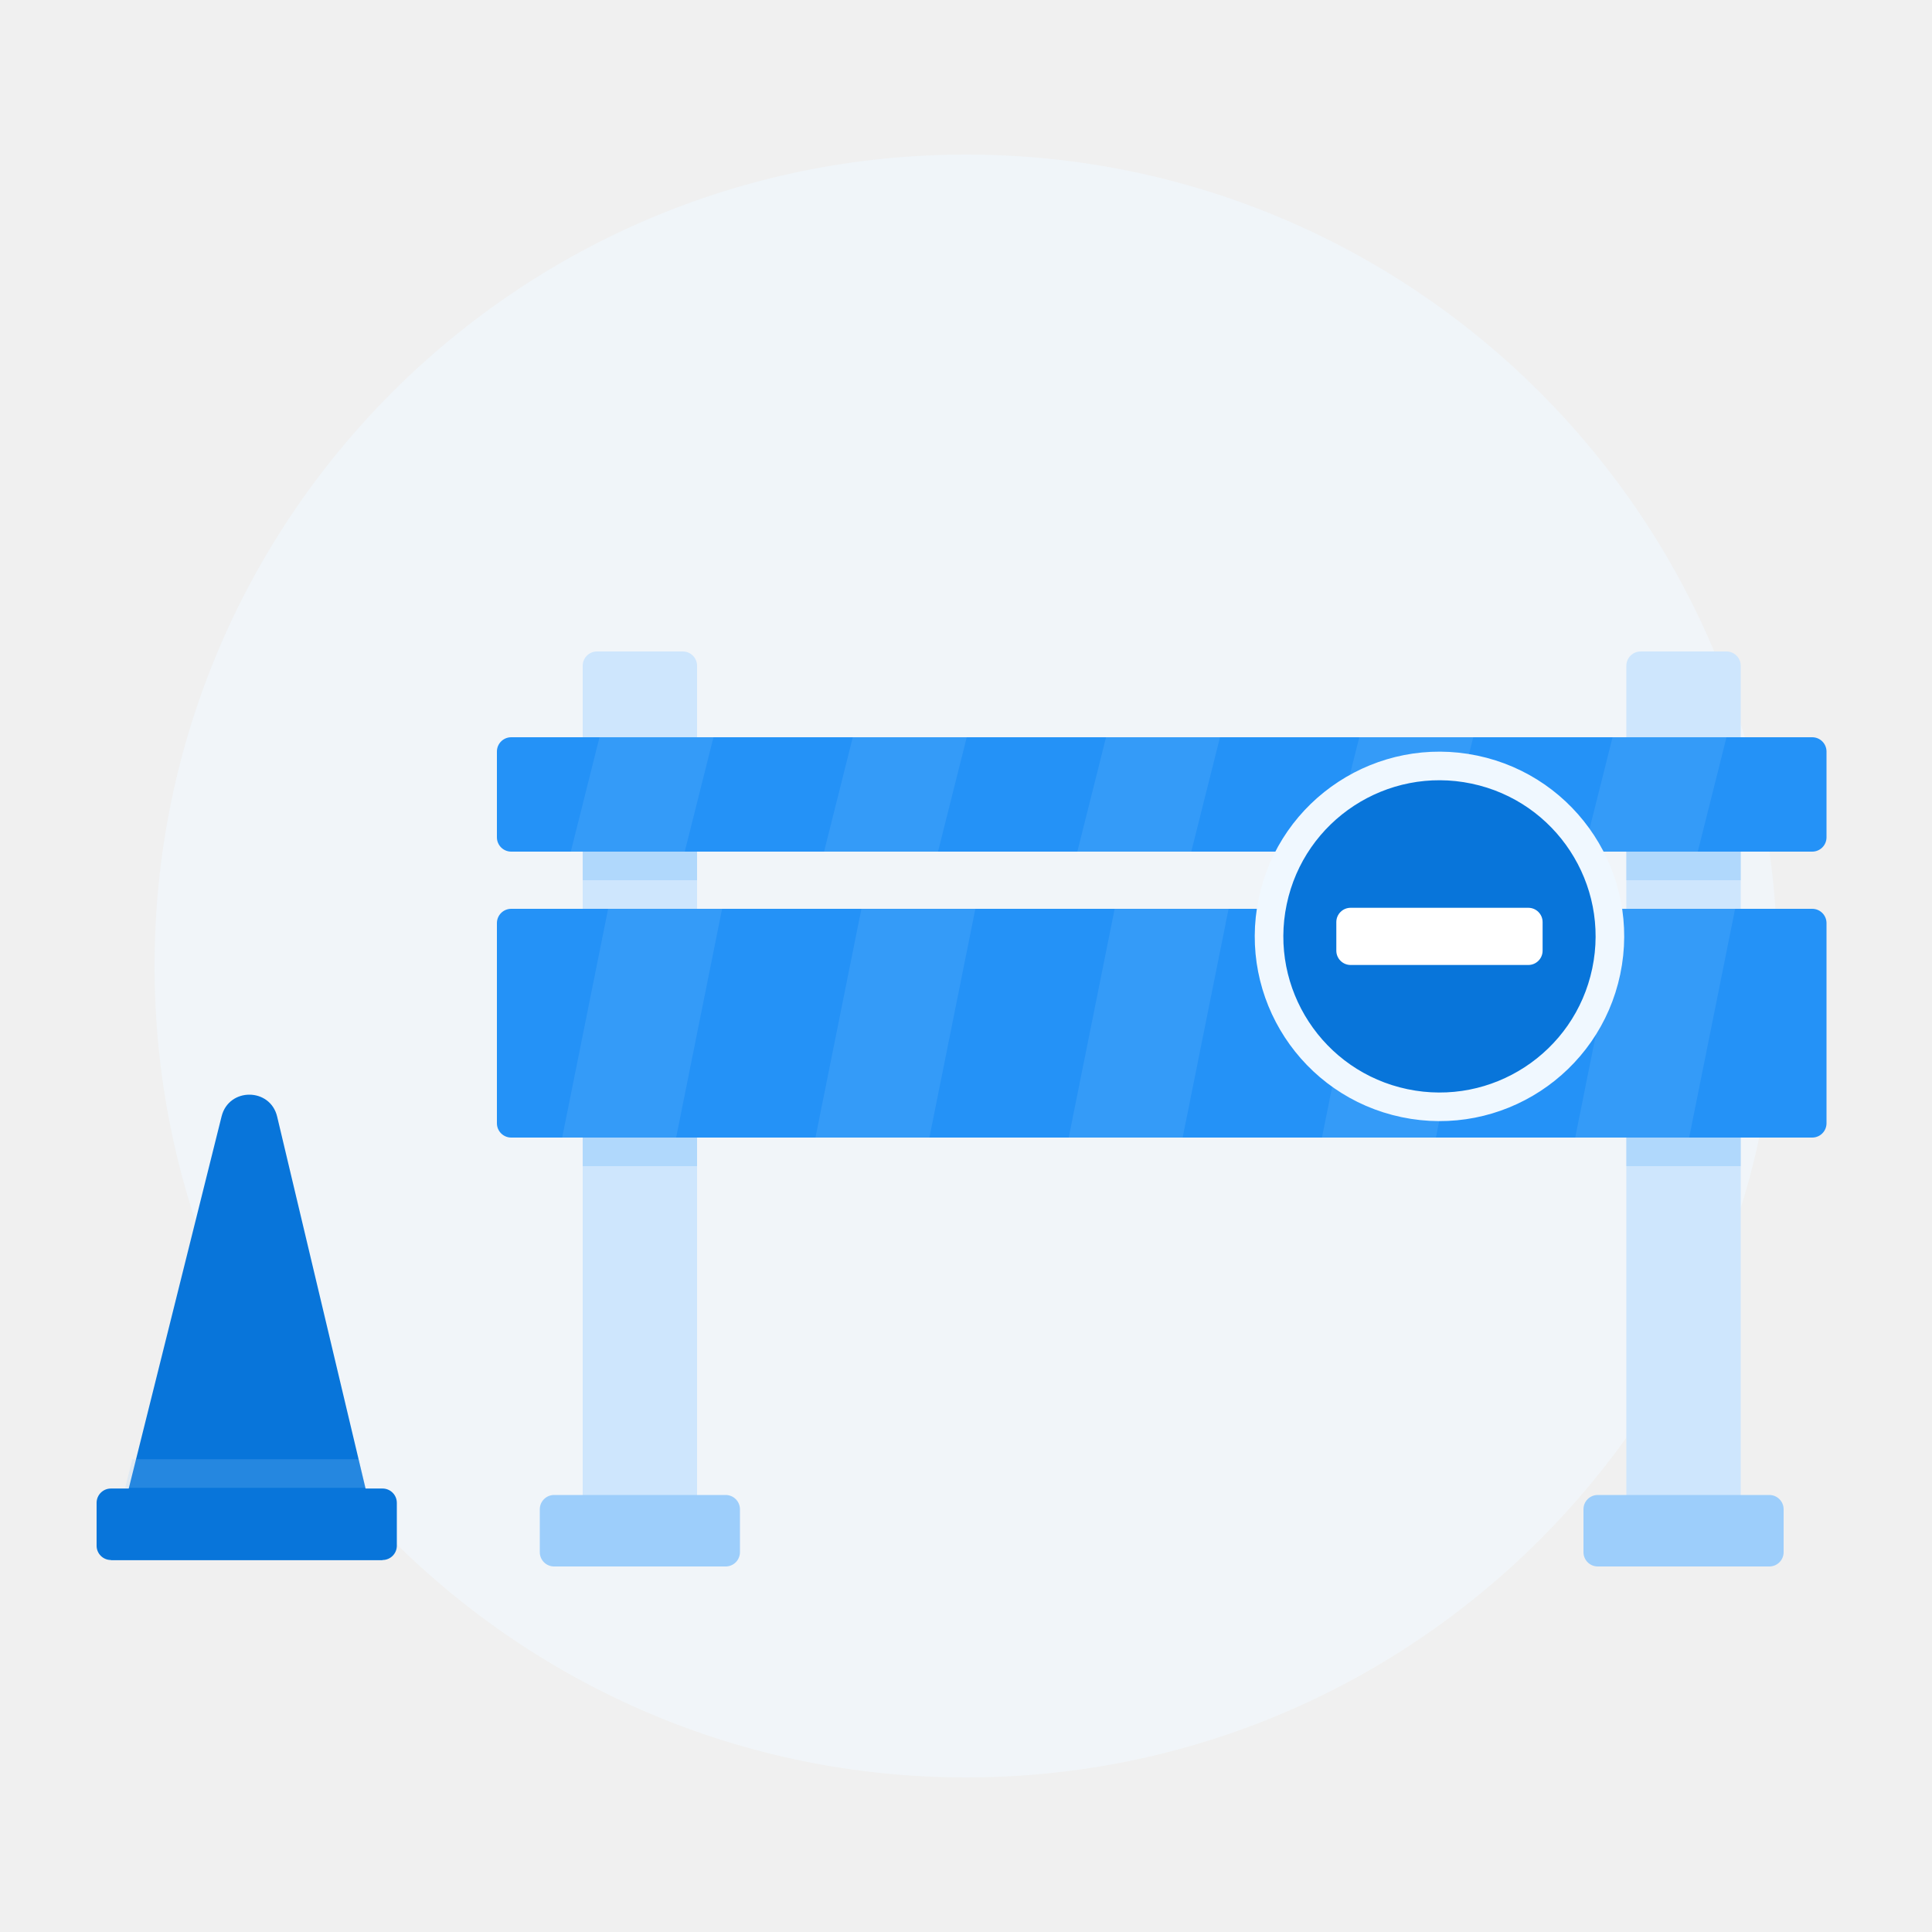
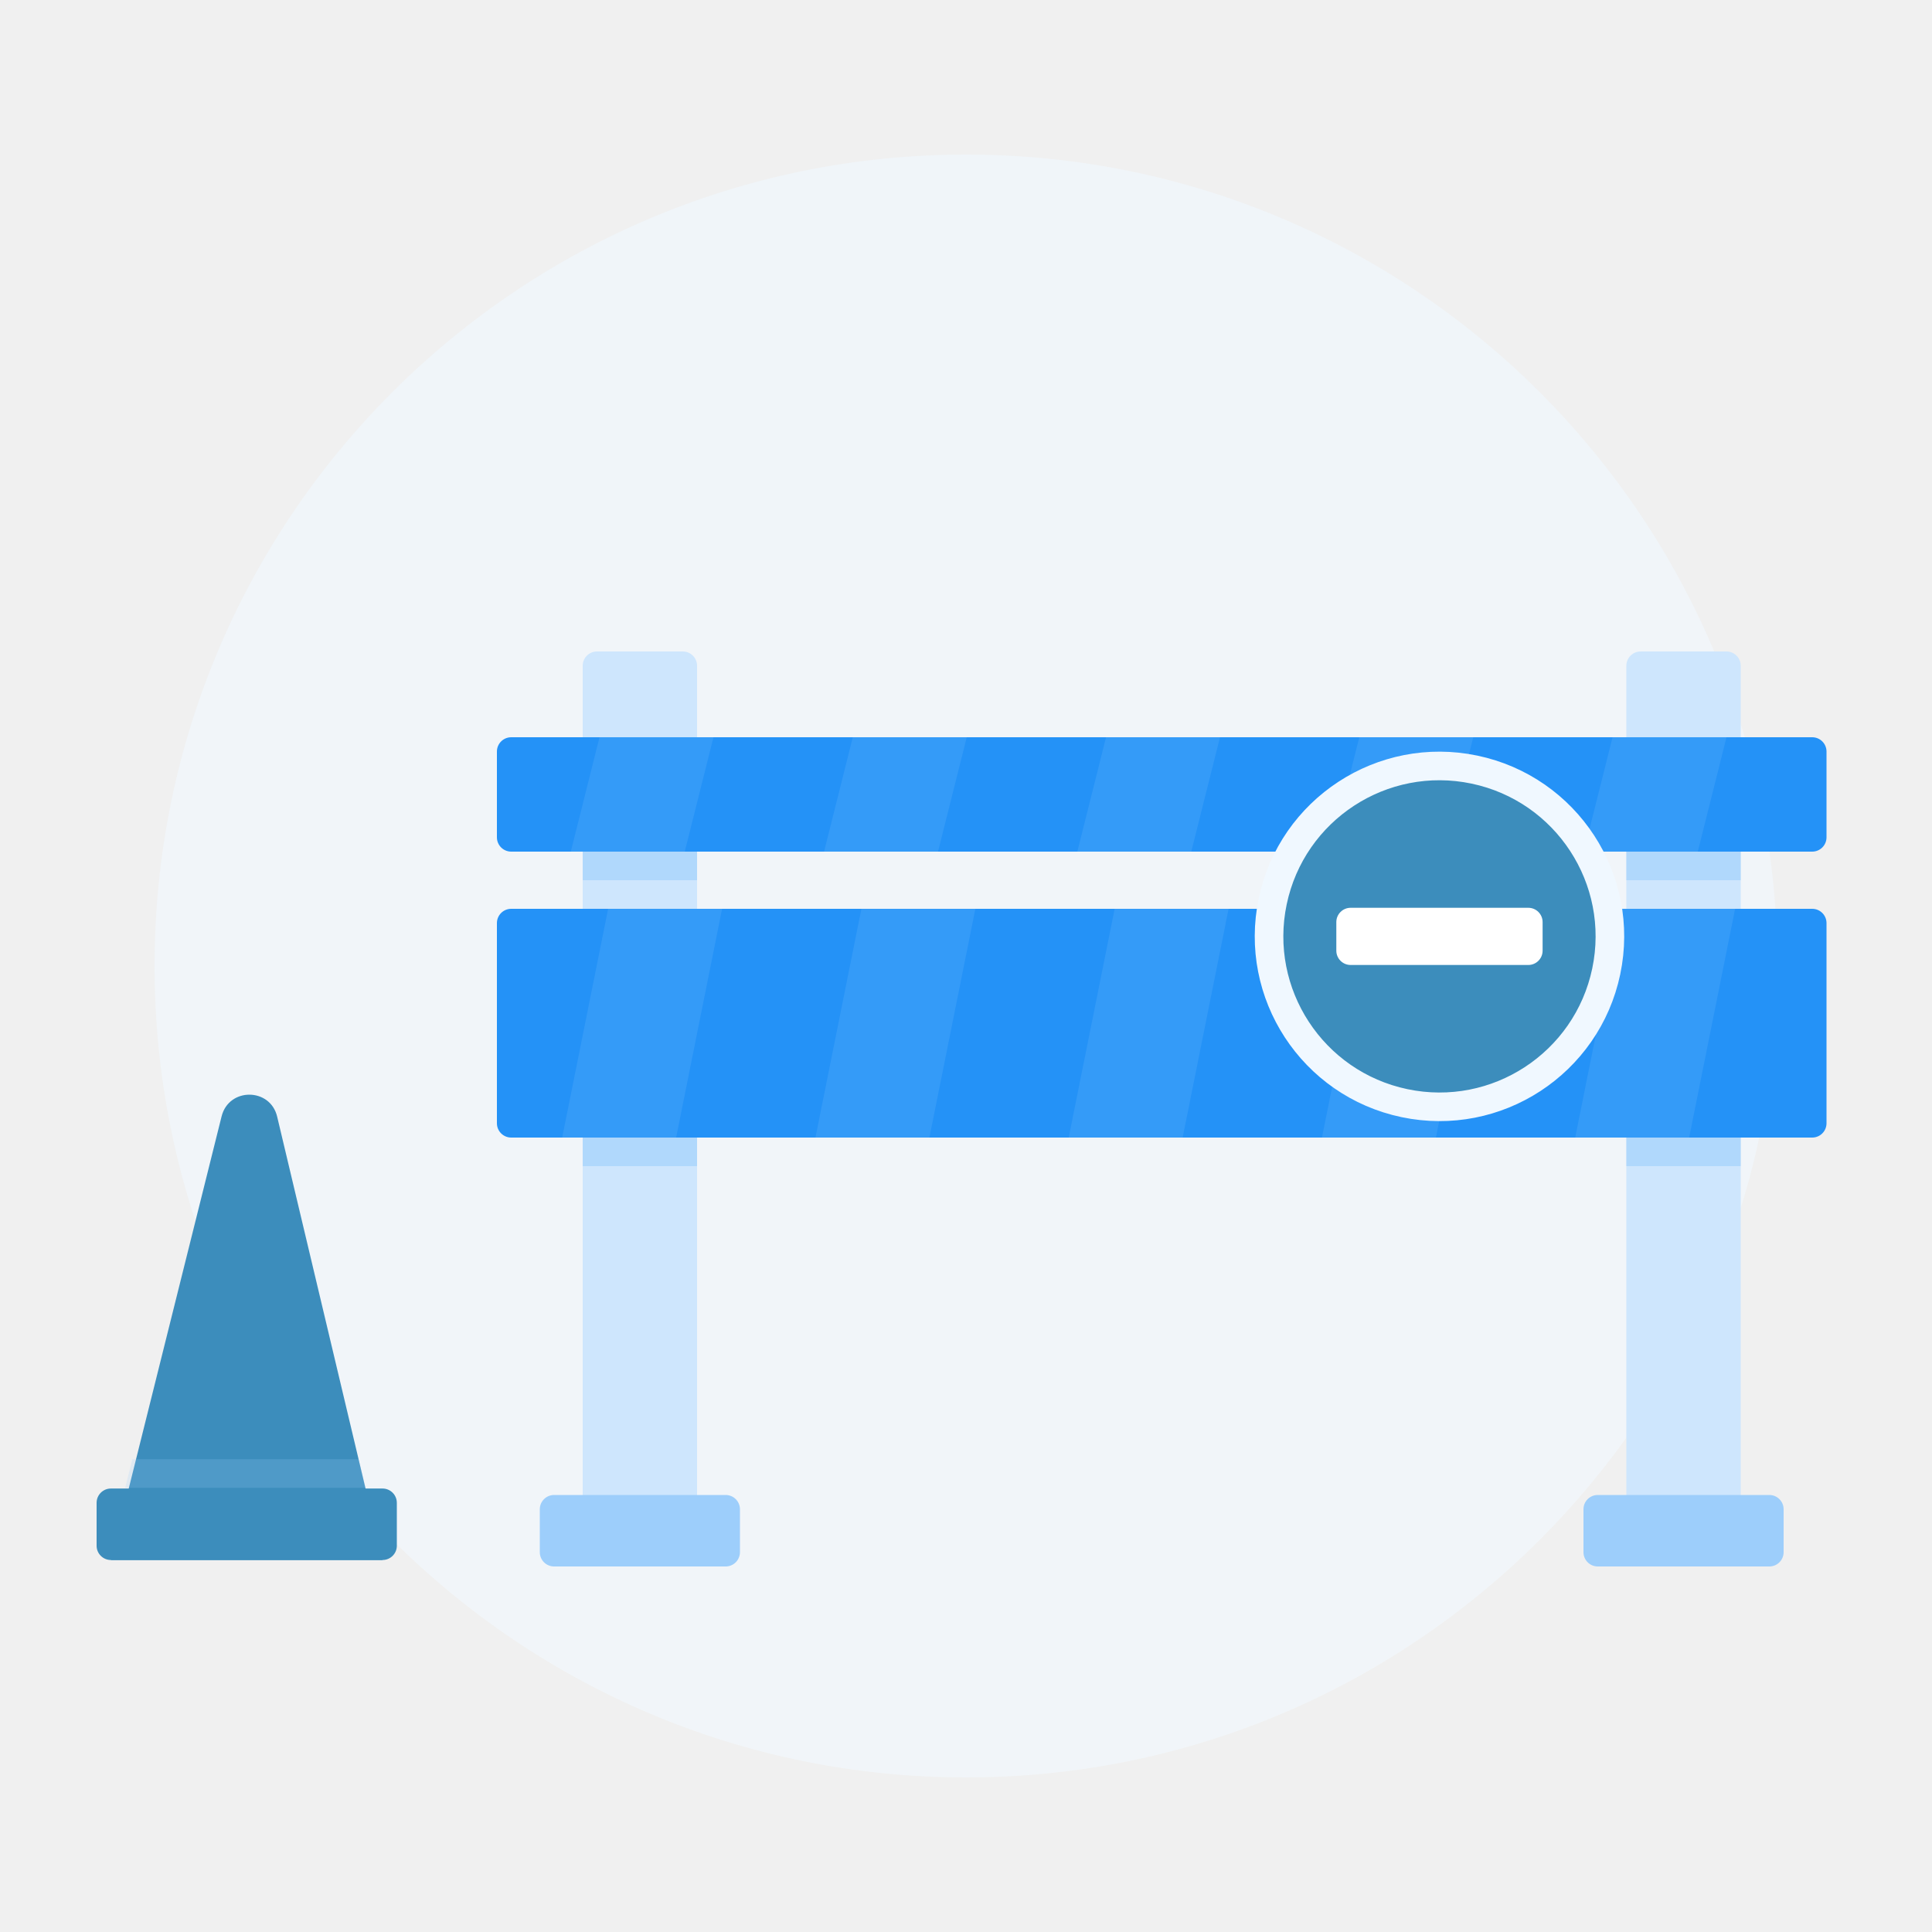
<svg xmlns="http://www.w3.org/2000/svg" width="100" height="100" viewBox="0 0 100 100" fill="none">
  <circle opacity="0.6" cx="50" cy="50" r="42" fill="url(#paint0_linear)" />
  <rect x="30.16" y="33.72" width="5.92" height="47.36" rx="0.74" fill="#CEE6FD" />
  <rect opacity="0.6" width="5.92" height="1.48" transform="matrix(1 0 0 -1 30.1599 45.5601)" fill="#9DCEFB" />
  <rect opacity="0.6" width="5.92" height="1.48" transform="matrix(1 0 0 -1 30.1599 60.36)" fill="#9DCEFB" />
  <rect opacity="0.6" width="5.92" height="1.48" transform="matrix(1 0 0 -1 57.5398 58.14)" fill="#9DCEFB" />
  <rect x="84.18" y="33.72" width="5.92" height="47.36" rx="0.74" fill="#CEE6FD" />
  <rect x="27.94" y="77.38" width="10.36" height="3.7" rx="0.74" fill="#9DCEFB" />
  <rect x="81.96" y="77.38" width="10.36" height="3.7" rx="0.74" fill="#9DCEFB" />
  <rect x="25.72" y="47.04" width="68.82" height="11.84" rx="0.74" fill="#2492F7" />
  <mask id="mask0" mask-type="alpha" maskUnits="userSpaceOnUse" x="25" y="47" width="70" height="12">
    <rect x="25.72" y="47.04" width="68.82" height="11.84" rx="0.74" fill="#2492F7" />
  </mask>
  <g mask="url(#mask0)">
    <path opacity="0.1" d="M34.896 30.02H40.795L33.585 65.91H27.686L34.896 30.02Z" fill="#CEE6FD" />
    <path opacity="0.1" d="M61.113 30.02H67.012L59.802 65.91H53.904L61.113 30.02Z" fill="#CEE6FD" />
    <path opacity="0.1" d="M48.005 30.02H53.904L46.694 65.91H40.795L48.005 30.02Z" fill="#CEE6FD" />
    <path opacity="0.1" d="M74.221 30.02H80.12L72.911 65.91H67.012L74.221 30.02Z" fill="#CEE6FD" />
    <path opacity="0.1" d="M87.33 30.02H93.229L86.019 65.91H80.12L87.33 30.02Z" fill="#CEE6FD" />
  </g>
  <rect x="25.72" y="38.16" width="68.82" height="5.92" rx="0.74" fill="#2492F7" />
  <mask id="mask1" mask-type="alpha" maskUnits="userSpaceOnUse" x="25" y="38" width="70" height="7">
    <rect x="25.72" y="38.16" width="68.82" height="5.92" rx="0.74" fill="#2492F7" />
  </mask>
  <g mask="url(#mask1)">
    <path opacity="0.1" d="M34.896 22.768H40.795L33.585 51.48H27.686L34.896 22.768Z" fill="#CEE6FD" />
    <path opacity="0.1" d="M61.113 22.768H67.012L59.802 51.48H53.904L61.113 22.768Z" fill="#CEE6FD" />
    <path opacity="0.1" d="M48.005 22.768H53.904L46.694 51.48H40.795L48.005 22.768Z" fill="#CEE6FD" />
    <path opacity="0.1" d="M74.221 22.768H80.12L72.911 51.48H67.012L74.221 22.768Z" fill="#CEE6FD" />
    <path opacity="0.1" d="M87.33 22.768H93.229L86.019 51.48H80.12L87.33 22.768Z" fill="#CEE6FD" />
  </g>
  <rect opacity="0.6" width="5.92" height="1.48" transform="matrix(1 0 0 -1 84.1799 45.5601)" fill="#9DCEFB" />
  <rect opacity="0.6" width="5.92" height="1.48" transform="matrix(1 0 0 -1 84.1799 60.36)" fill="#9DCEFB" />
-   <circle cx="74.507" cy="48.467" r="8.82" transform="rotate(11.8511 74.5065 48.4669)" fill="#0875DA" stroke="#F0F8FF" stroke-width="1.48" />
+   <circle cx="74.507" cy="48.467" r="8.82" transform="rotate(11.8511 74.5065 48.4669)" fill="#3c8dbc" stroke="#F0F8FF" stroke-width="1.48" />
  <rect x="69.168" y="46.987" width="10.677" height="2.96" rx="0.74" fill="white" />
-   <path d="M5.74 80.746L11.47 57.782C11.846 56.278 13.988 56.289 14.346 57.798L19.8 80.746H5.74Z" fill="#0875DA" />
-   <path d="M5 77.787C5 77.378 5.331 77.046 5.74 77.046H19.8C20.209 77.046 20.54 77.378 20.54 77.787V80.007C20.54 80.415 20.209 80.746 19.8 80.746H5.74C5.331 80.746 5 80.415 5 80.007V77.787Z" fill="#0875DA" />
+   <path d="M5.74 80.746L11.47 57.782C11.846 56.278 13.988 56.289 14.346 57.798L19.8 80.746H5.74Z" fill="#3c8dbc" />
+   <path d="M5 77.787C5 77.378 5.331 77.046 5.74 77.046H19.8C20.209 77.046 20.54 77.378 20.54 77.787V80.007C20.54 80.415 20.209 80.746 19.8 80.746H5.74C5.331 80.746 5 80.415 5 80.007V77.787Z" fill="#3c8dbc" />
  <path opacity="0.2" d="M6.48 77.01H18.929L18.559 75.53H6.85L6.48 77.01Z" fill="#9DCEFB" />
  <defs>
    <linearGradient id="paint0_linear" x1="50" y1="8" x2="50" y2="92" gradientUnits="userSpaceOnUse">
      <stop stop-color="#F0F8FF" />
      <stop offset="1" stop-color="#F2F9FF" />
    </linearGradient>
  </defs>
</svg>
